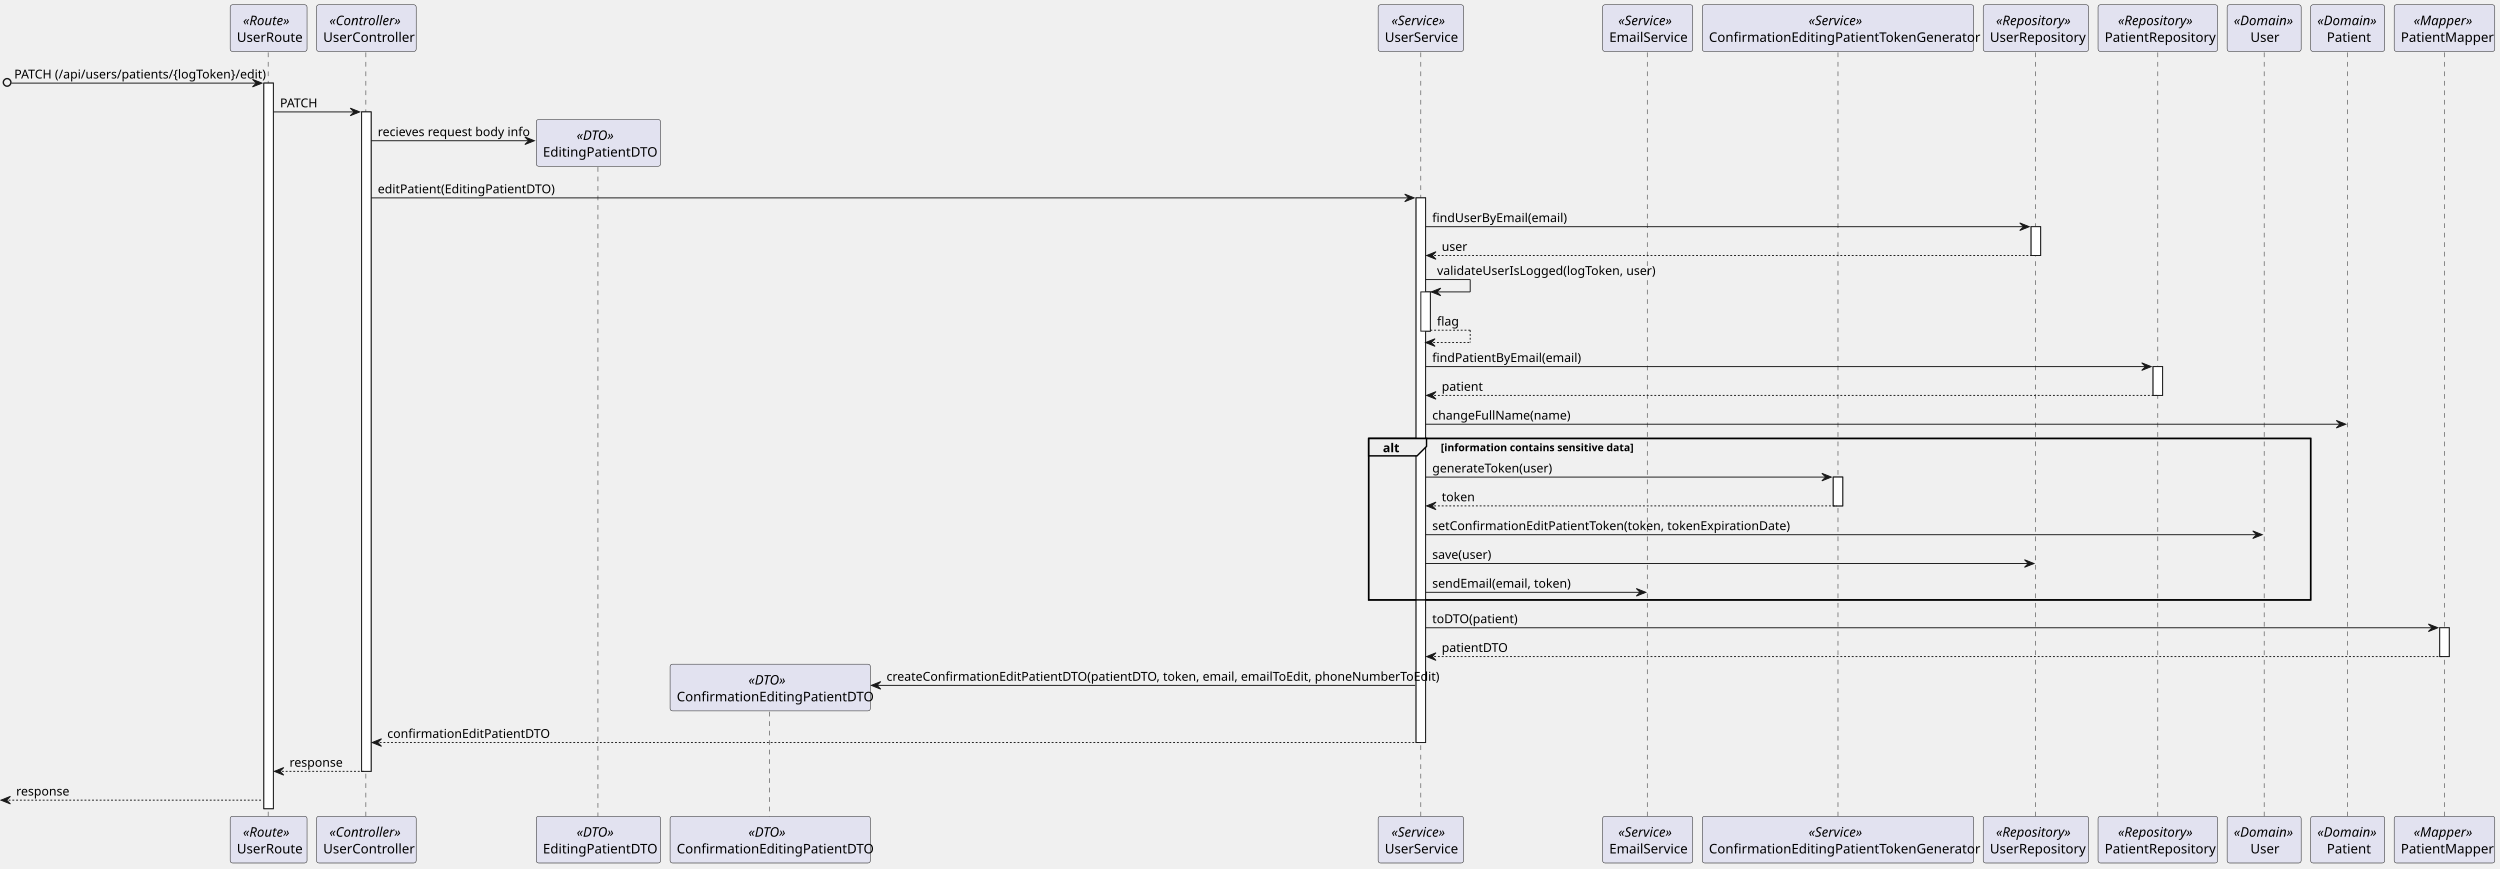
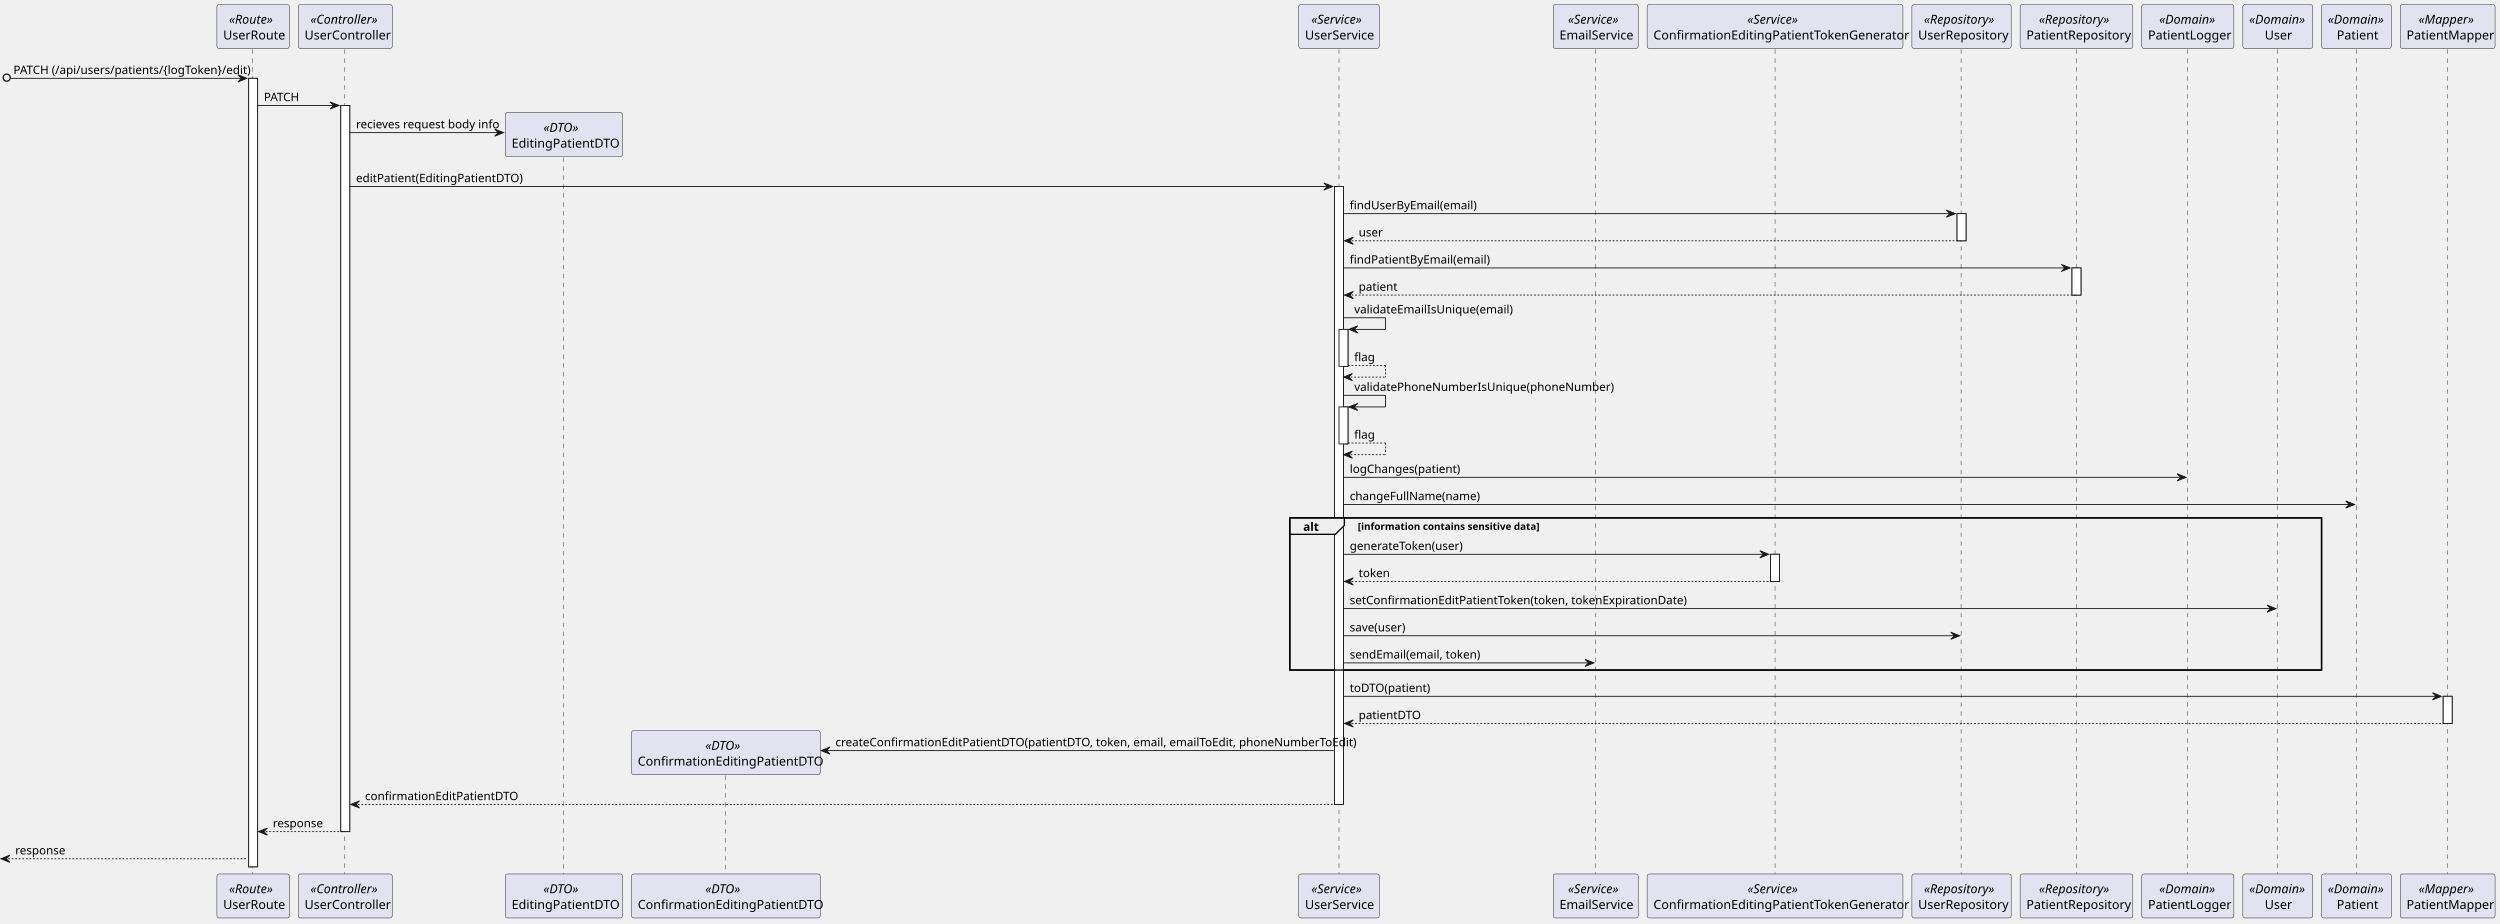
- <svg xmlns="http://www.w3.org/2000/svg" contentStyleType="text/css" height="915px" preserveAspectRatio="none" style="width:2634px;height:915px;background:#FFFFFF;" version="1.1" viewBox="0 0 2634 915" width="2634px" zoomAndPan="magnify">
+ <svg xmlns="http://www.w3.org/2000/svg" contentStyleType="text/css" height="1032px" preserveAspectRatio="none" style="width:2795px;height:1032px;background:#FFFFFF;" version="1.1" viewBox="0 0 2795 1032" width="2795px" zoomAndPan="magnify">
  <defs />
  <g>
-     <rect fill="#FFFFFF" height="764.469" style="stroke:#181818;stroke-width:1.0;" width="10" x="278" y="87.57" />
-     <rect fill="#FFFFFF" height="694.766" style="stroke:#181818;stroke-width:1.0;" width="10" x="381" y="117.922" />
-     <rect fill="#FFFFFF" height="573.844" style="stroke:#181818;stroke-width:1.0;" width="10" x="1492" y="208.492" />
-     <rect fill="#FFFFFF" height="41.352" style="stroke:#181818;stroke-width:1.0;" width="10" x="1497" y="307.547" />
-     <rect fill="#FFFFFF" height="30.352" style="stroke:#181818;stroke-width:1.0;" width="10" x="1931.5" y="502.656" />
-     <rect fill="#FFFFFF" height="30.352" style="stroke:#181818;stroke-width:1.0;" width="10" x="2140" y="238.844" />
-     <rect fill="#FFFFFF" height="30.352" style="stroke:#181818;stroke-width:1.0;" width="10" x="2268.5" y="386.25" />
-     <rect fill="#FFFFFF" height="30.352" style="stroke:#181818;stroke-width:1.0;" width="10" x="2570.5" y="661.414" />
-     <rect fill="none" height="170.109" style="stroke:#000000;stroke-width:1.5;" width="992.5" x="1442" y="461.953" />
-     <line style="stroke:#181818;stroke-width:0.5;stroke-dasharray:5.0,5.0;" x1="282.5" x2="282.5" y1="55.219" y2="861.039" />
-     <line style="stroke:#181818;stroke-width:0.5;stroke-dasharray:5.0,5.0;" x1="385.5" x2="385.5" y1="55.219" y2="861.039" />
-     <line style="stroke:#181818;stroke-width:0.5;stroke-dasharray:5.0,5.0;" x1="630" x2="630" y1="166.031" y2="861.039" />
-     <line style="stroke:#181818;stroke-width:0.5;stroke-dasharray:5.0,5.0;" x1="811" x2="811" y1="739.875" y2="861.039" />
-     <line style="stroke:#181818;stroke-width:0.5;stroke-dasharray:5.0,5.0;" x1="1497" x2="1497" y1="55.219" y2="861.039" />
-     <line style="stroke:#181818;stroke-width:0.5;stroke-dasharray:5.0,5.0;" x1="1735.5" x2="1735.5" y1="55.219" y2="861.039" />
-     <line style="stroke:#181818;stroke-width:0.5;stroke-dasharray:5.0,5.0;" x1="1936.5" x2="1936.5" y1="55.219" y2="861.039" />
-     <line style="stroke:#181818;stroke-width:0.5;stroke-dasharray:5.0,5.0;" x1="2144.5" x2="2144.5" y1="55.219" y2="861.039" />
-     <line style="stroke:#181818;stroke-width:0.5;stroke-dasharray:5.0,5.0;" x1="2273.5" x2="2273.5" y1="55.219" y2="861.039" />
-     <line style="stroke:#181818;stroke-width:0.5;stroke-dasharray:5.0,5.0;" x1="2385.5" x2="2385.5" y1="55.219" y2="861.039" />
-     <line style="stroke:#181818;stroke-width:0.5;stroke-dasharray:5.0,5.0;" x1="2473.5" x2="2473.5" y1="55.219" y2="861.039" />
-     <line style="stroke:#181818;stroke-width:0.5;stroke-dasharray:5.0,5.0;" x1="2575.5" x2="2575.5" y1="55.219" y2="861.039" />
+     <rect fill="#FFFFFF" height="881.523" style="stroke:#181818;stroke-width:1.0;" width="10" x="278" y="87.57" />
+     <rect fill="#FFFFFF" height="811.82" style="stroke:#181818;stroke-width:1.0;" width="10" x="381" y="117.922" />
+     <rect fill="#FFFFFF" height="690.898" style="stroke:#181818;stroke-width:1.0;" width="10" x="1492" y="208.492" />
+     <rect fill="#FFFFFF" height="41.352" style="stroke:#181818;stroke-width:1.0;" width="10" x="1497" y="368.25" />
+     <rect fill="#FFFFFF" height="41.352" style="stroke:#181818;stroke-width:1.0;" width="10" x="1497" y="454.953" />
+     <rect fill="#FFFFFF" height="30.352" style="stroke:#181818;stroke-width:1.0;" width="10" x="1979.5" y="619.711" />
+     <rect fill="#FFFFFF" height="30.352" style="stroke:#181818;stroke-width:1.0;" width="10" x="2188" y="238.844" />
+     <rect fill="#FFFFFF" height="30.352" style="stroke:#181818;stroke-width:1.0;" width="10" x="2316.5" y="299.547" />
+     <rect fill="#FFFFFF" height="30.352" style="stroke:#181818;stroke-width:1.0;" width="10" x="2731.5" y="778.469" />
+     <rect fill="none" height="170.109" style="stroke:#000000;stroke-width:1.5;" width="1153.5" x="1442" y="579.008" />
+     <line style="stroke:#181818;stroke-width:0.5;stroke-dasharray:5.0,5.0;" x1="282.5" x2="282.5" y1="55.219" y2="978.094" />
+     <line style="stroke:#181818;stroke-width:0.5;stroke-dasharray:5.0,5.0;" x1="385.5" x2="385.5" y1="55.219" y2="978.094" />
+     <line style="stroke:#181818;stroke-width:0.5;stroke-dasharray:5.0,5.0;" x1="630" x2="630" y1="166.031" y2="978.094" />
+     <line style="stroke:#181818;stroke-width:0.5;stroke-dasharray:5.0,5.0;" x1="811" x2="811" y1="856.93" y2="978.094" />
+     <line style="stroke:#181818;stroke-width:0.5;stroke-dasharray:5.0,5.0;" x1="1497" x2="1497" y1="55.219" y2="978.094" />
+     <line style="stroke:#181818;stroke-width:0.5;stroke-dasharray:5.0,5.0;" x1="1783.5" x2="1783.5" y1="55.219" y2="978.094" />
+     <line style="stroke:#181818;stroke-width:0.5;stroke-dasharray:5.0,5.0;" x1="1984.5" x2="1984.5" y1="55.219" y2="978.094" />
+     <line style="stroke:#181818;stroke-width:0.5;stroke-dasharray:5.0,5.0;" x1="2192.5" x2="2192.5" y1="55.219" y2="978.094" />
+     <line style="stroke:#181818;stroke-width:0.5;stroke-dasharray:5.0,5.0;" x1="2321.5" x2="2321.5" y1="55.219" y2="978.094" />
+     <line style="stroke:#181818;stroke-width:0.5;stroke-dasharray:5.0,5.0;" x1="2445.5" x2="2445.5" y1="55.219" y2="978.094" />
+     <line style="stroke:#181818;stroke-width:0.5;stroke-dasharray:5.0,5.0;" x1="2546.5" x2="2546.5" y1="55.219" y2="978.094" />
+     <line style="stroke:#181818;stroke-width:0.5;stroke-dasharray:5.0,5.0;" x1="2634.5" x2="2634.5" y1="55.219" y2="978.094" />
+     <line style="stroke:#181818;stroke-width:0.5;stroke-dasharray:5.0,5.0;" x1="2736.5" x2="2736.5" y1="55.219" y2="978.094" />
    <rect fill="#E2E2F0" height="49.219" rx="2.5" ry="2.5" style="stroke:#181818;stroke-width:0.5;" width="81" x="242.5" y="5" />
    <text fill="#000000" font-family="sans-serif" font-size="14" font-style="italic" lengthAdjust="spacing" textLength="54" x="256" y="26.533">«Route»</text>
    <text fill="#000000" font-family="sans-serif" font-size="14" lengthAdjust="spacing" textLength="67" x="249.5" y="44.143">UserRoute</text>
-     <rect fill="#E2E2F0" height="49.219" rx="2.5" ry="2.5" style="stroke:#181818;stroke-width:0.5;" width="81" x="242.5" y="860.039" />
-     <text fill="#000000" font-family="sans-serif" font-size="14" font-style="italic" lengthAdjust="spacing" textLength="54" x="256" y="881.572">«Route»</text>
-     <text fill="#000000" font-family="sans-serif" font-size="14" lengthAdjust="spacing" textLength="67" x="249.5" y="899.182">UserRoute</text>
+     <rect fill="#E2E2F0" height="49.219" rx="2.5" ry="2.5" style="stroke:#181818;stroke-width:0.5;" width="81" x="242.5" y="977.094" />
+     <text fill="#000000" font-family="sans-serif" font-size="14" font-style="italic" lengthAdjust="spacing" textLength="54" x="256" y="998.627">«Route»</text>
+     <text fill="#000000" font-family="sans-serif" font-size="14" lengthAdjust="spacing" textLength="67" x="249.5" y="1016.236">UserRoute</text>
    <rect fill="#E2E2F0" height="49.219" rx="2.5" ry="2.5" style="stroke:#181818;stroke-width:0.5;" width="105" x="333.5" y="5" />
    <text fill="#000000" font-family="sans-serif" font-size="14" font-style="italic" lengthAdjust="spacing" textLength="78" x="347" y="26.533">«Controller»</text>
    <text fill="#000000" font-family="sans-serif" font-size="14" lengthAdjust="spacing" textLength="91" x="340.5" y="44.143">UserController</text>
-     <rect fill="#E2E2F0" height="49.219" rx="2.5" ry="2.5" style="stroke:#181818;stroke-width:0.5;" width="105" x="333.5" y="860.039" />
-     <text fill="#000000" font-family="sans-serif" font-size="14" font-style="italic" lengthAdjust="spacing" textLength="78" x="347" y="881.572">«Controller»</text>
-     <text fill="#000000" font-family="sans-serif" font-size="14" lengthAdjust="spacing" textLength="91" x="340.5" y="899.182">UserController</text>
-     <rect fill="#E2E2F0" height="49.219" rx="2.5" ry="2.5" style="stroke:#181818;stroke-width:0.5;" width="131" x="565" y="860.039" />
-     <text fill="#000000" font-family="sans-serif" font-size="14" font-style="italic" lengthAdjust="spacing" textLength="46" x="607.5" y="881.572">«DTO»</text>
-     <text fill="#000000" font-family="sans-serif" font-size="14" lengthAdjust="spacing" textLength="117" x="572" y="899.182">EditingPatientDTO</text>
-     <rect fill="#E2E2F0" height="49.219" rx="2.5" ry="2.5" style="stroke:#181818;stroke-width:0.5;" width="211" x="706" y="860.039" />
-     <text fill="#000000" font-family="sans-serif" font-size="14" font-style="italic" lengthAdjust="spacing" textLength="46" x="788.5" y="881.572">«DTO»</text>
-     <text fill="#000000" font-family="sans-serif" font-size="14" lengthAdjust="spacing" textLength="197" x="713" y="899.182">ConfirmationEditingPatientDTO</text>
+     <rect fill="#E2E2F0" height="49.219" rx="2.5" ry="2.5" style="stroke:#181818;stroke-width:0.5;" width="105" x="333.5" y="977.094" />
+     <text fill="#000000" font-family="sans-serif" font-size="14" font-style="italic" lengthAdjust="spacing" textLength="78" x="347" y="998.627">«Controller»</text>
+     <text fill="#000000" font-family="sans-serif" font-size="14" lengthAdjust="spacing" textLength="91" x="340.5" y="1016.236">UserController</text>
+     <rect fill="#E2E2F0" height="49.219" rx="2.5" ry="2.5" style="stroke:#181818;stroke-width:0.5;" width="131" x="565" y="977.094" />
+     <text fill="#000000" font-family="sans-serif" font-size="14" font-style="italic" lengthAdjust="spacing" textLength="46" x="607.5" y="998.627">«DTO»</text>
+     <text fill="#000000" font-family="sans-serif" font-size="14" lengthAdjust="spacing" textLength="117" x="572" y="1016.236">EditingPatientDTO</text>
+     <rect fill="#E2E2F0" height="49.219" rx="2.5" ry="2.5" style="stroke:#181818;stroke-width:0.5;" width="211" x="706" y="977.094" />
+     <text fill="#000000" font-family="sans-serif" font-size="14" font-style="italic" lengthAdjust="spacing" textLength="46" x="788.5" y="998.627">«DTO»</text>
+     <text fill="#000000" font-family="sans-serif" font-size="14" lengthAdjust="spacing" textLength="197" x="713" y="1016.236">ConfirmationEditingPatientDTO</text>
    <rect fill="#E2E2F0" height="49.219" rx="2.5" ry="2.5" style="stroke:#181818;stroke-width:0.5;" width="90" x="1452" y="5" />
    <text fill="#000000" font-family="sans-serif" font-size="14" font-style="italic" lengthAdjust="spacing" textLength="62" x="1466" y="26.533">«Service»</text>
    <text fill="#000000" font-family="sans-serif" font-size="14" lengthAdjust="spacing" textLength="76" x="1459" y="44.143">UserService</text>
-     <rect fill="#E2E2F0" height="49.219" rx="2.5" ry="2.5" style="stroke:#181818;stroke-width:0.5;" width="90" x="1452" y="860.039" />
-     <text fill="#000000" font-family="sans-serif" font-size="14" font-style="italic" lengthAdjust="spacing" textLength="62" x="1466" y="881.572">«Service»</text>
-     <text fill="#000000" font-family="sans-serif" font-size="14" lengthAdjust="spacing" textLength="76" x="1459" y="899.182">UserService</text>
-     <rect fill="#E2E2F0" height="49.219" rx="2.5" ry="2.5" style="stroke:#181818;stroke-width:0.5;" width="95" x="1688.5" y="5" />
-     <text fill="#000000" font-family="sans-serif" font-size="14" font-style="italic" lengthAdjust="spacing" textLength="62" x="1705" y="26.533">«Service»</text>
-     <text fill="#000000" font-family="sans-serif" font-size="14" lengthAdjust="spacing" textLength="81" x="1695.5" y="44.143">EmailService</text>
-     <rect fill="#E2E2F0" height="49.219" rx="2.5" ry="2.5" style="stroke:#181818;stroke-width:0.5;" width="95" x="1688.5" y="860.039" />
-     <text fill="#000000" font-family="sans-serif" font-size="14" font-style="italic" lengthAdjust="spacing" textLength="62" x="1705" y="881.572">«Service»</text>
-     <text fill="#000000" font-family="sans-serif" font-size="14" lengthAdjust="spacing" textLength="81" x="1695.5" y="899.182">EmailService</text>
-     <rect fill="#E2E2F0" height="49.219" rx="2.5" ry="2.5" style="stroke:#181818;stroke-width:0.5;" width="286" x="1793.5" y="5" />
-     <text fill="#000000" font-family="sans-serif" font-size="14" font-style="italic" lengthAdjust="spacing" textLength="62" x="1905.5" y="26.533">«Service»</text>
-     <text fill="#000000" font-family="sans-serif" font-size="14" lengthAdjust="spacing" textLength="272" x="1800.5" y="44.143">ConfirmationEditingPatientTokenGenerator</text>
-     <rect fill="#E2E2F0" height="49.219" rx="2.5" ry="2.5" style="stroke:#181818;stroke-width:0.5;" width="286" x="1793.5" y="860.039" />
-     <text fill="#000000" font-family="sans-serif" font-size="14" font-style="italic" lengthAdjust="spacing" textLength="62" x="1905.5" y="881.572">«Service»</text>
-     <text fill="#000000" font-family="sans-serif" font-size="14" lengthAdjust="spacing" textLength="272" x="1800.5" y="899.182">ConfirmationEditingPatientTokenGenerator</text>
-     <rect fill="#E2E2F0" height="49.219" rx="2.5" ry="2.5" style="stroke:#181818;stroke-width:0.5;" width="111" x="2089.5" y="5" />
-     <text fill="#000000" font-family="sans-serif" font-size="14" font-style="italic" lengthAdjust="spacing" textLength="84" x="2103" y="26.533">«Repository»</text>
-     <text fill="#000000" font-family="sans-serif" font-size="14" lengthAdjust="spacing" textLength="97" x="2096.5" y="44.143">UserRepository</text>
-     <rect fill="#E2E2F0" height="49.219" rx="2.5" ry="2.5" style="stroke:#181818;stroke-width:0.5;" width="111" x="2089.5" y="860.039" />
-     <text fill="#000000" font-family="sans-serif" font-size="14" font-style="italic" lengthAdjust="spacing" textLength="84" x="2103" y="881.572">«Repository»</text>
-     <text fill="#000000" font-family="sans-serif" font-size="14" lengthAdjust="spacing" textLength="97" x="2096.5" y="899.182">UserRepository</text>
-     <rect fill="#E2E2F0" height="49.219" rx="2.5" ry="2.5" style="stroke:#181818;stroke-width:0.5;" width="126" x="2210.5" y="5" />
-     <text fill="#000000" font-family="sans-serif" font-size="14" font-style="italic" lengthAdjust="spacing" textLength="84" x="2231.5" y="26.533">«Repository»</text>
-     <text fill="#000000" font-family="sans-serif" font-size="14" lengthAdjust="spacing" textLength="112" x="2217.5" y="44.143">PatientRepository</text>
-     <rect fill="#E2E2F0" height="49.219" rx="2.5" ry="2.5" style="stroke:#181818;stroke-width:0.5;" width="126" x="2210.5" y="860.039" />
-     <text fill="#000000" font-family="sans-serif" font-size="14" font-style="italic" lengthAdjust="spacing" textLength="84" x="2231.5" y="881.572">«Repository»</text>
-     <text fill="#000000" font-family="sans-serif" font-size="14" lengthAdjust="spacing" textLength="112" x="2217.5" y="899.182">PatientRepository</text>
-     <rect fill="#E2E2F0" height="49.219" rx="2.5" ry="2.5" style="stroke:#181818;stroke-width:0.5;" width="78" x="2346.5" y="5" />
-     <text fill="#000000" font-family="sans-serif" font-size="14" font-style="italic" lengthAdjust="spacing" textLength="64" x="2353.5" y="26.533">«Domain»</text>
-     <text fill="#000000" font-family="sans-serif" font-size="14" lengthAdjust="spacing" textLength="29" x="2371" y="44.143">User</text>
-     <rect fill="#E2E2F0" height="49.219" rx="2.5" ry="2.5" style="stroke:#181818;stroke-width:0.5;" width="78" x="2346.5" y="860.039" />
-     <text fill="#000000" font-family="sans-serif" font-size="14" font-style="italic" lengthAdjust="spacing" textLength="64" x="2353.5" y="881.572">«Domain»</text>
-     <text fill="#000000" font-family="sans-serif" font-size="14" lengthAdjust="spacing" textLength="29" x="2371" y="899.182">User</text>
-     <rect fill="#E2E2F0" height="49.219" rx="2.5" ry="2.5" style="stroke:#181818;stroke-width:0.5;" width="78" x="2434.5" y="5" />
-     <text fill="#000000" font-family="sans-serif" font-size="14" font-style="italic" lengthAdjust="spacing" textLength="64" x="2441.5" y="26.533">«Domain»</text>
-     <text fill="#000000" font-family="sans-serif" font-size="14" lengthAdjust="spacing" textLength="44" x="2451.5" y="44.143">Patient</text>
-     <rect fill="#E2E2F0" height="49.219" rx="2.5" ry="2.5" style="stroke:#181818;stroke-width:0.5;" width="78" x="2434.5" y="860.039" />
-     <text fill="#000000" font-family="sans-serif" font-size="14" font-style="italic" lengthAdjust="spacing" textLength="64" x="2441.5" y="881.572">«Domain»</text>
-     <text fill="#000000" font-family="sans-serif" font-size="14" lengthAdjust="spacing" textLength="44" x="2451.5" y="899.182">Patient</text>
-     <rect fill="#E2E2F0" height="49.219" rx="2.5" ry="2.5" style="stroke:#181818;stroke-width:0.5;" width="106" x="2522.5" y="5" />
-     <text fill="#000000" font-family="sans-serif" font-size="14" font-style="italic" lengthAdjust="spacing" textLength="65" x="2543" y="26.533">«Mapper»</text>
-     <text fill="#000000" font-family="sans-serif" font-size="14" lengthAdjust="spacing" textLength="92" x="2529.5" y="44.143">PatientMapper</text>
-     <rect fill="#E2E2F0" height="49.219" rx="2.5" ry="2.5" style="stroke:#181818;stroke-width:0.5;" width="106" x="2522.5" y="860.039" />
-     <text fill="#000000" font-family="sans-serif" font-size="14" font-style="italic" lengthAdjust="spacing" textLength="65" x="2543" y="881.572">«Mapper»</text>
-     <text fill="#000000" font-family="sans-serif" font-size="14" lengthAdjust="spacing" textLength="92" x="2529.5" y="899.182">PatientMapper</text>
-     <rect fill="#FFFFFF" height="764.469" style="stroke:#181818;stroke-width:1.0;" width="10" x="278" y="87.57" />
-     <rect fill="#FFFFFF" height="694.766" style="stroke:#181818;stroke-width:1.0;" width="10" x="381" y="117.922" />
-     <rect fill="#FFFFFF" height="573.844" style="stroke:#181818;stroke-width:1.0;" width="10" x="1492" y="208.492" />
-     <rect fill="#FFFFFF" height="41.352" style="stroke:#181818;stroke-width:1.0;" width="10" x="1497" y="307.547" />
-     <rect fill="#FFFFFF" height="30.352" style="stroke:#181818;stroke-width:1.0;" width="10" x="1931.5" y="502.656" />
-     <rect fill="#FFFFFF" height="30.352" style="stroke:#181818;stroke-width:1.0;" width="10" x="2140" y="238.844" />
-     <rect fill="#FFFFFF" height="30.352" style="stroke:#181818;stroke-width:1.0;" width="10" x="2268.5" y="386.25" />
-     <rect fill="#FFFFFF" height="30.352" style="stroke:#181818;stroke-width:1.0;" width="10" x="2570.5" y="661.414" />
+     <rect fill="#E2E2F0" height="49.219" rx="2.5" ry="2.5" style="stroke:#181818;stroke-width:0.5;" width="90" x="1452" y="977.094" />
+     <text fill="#000000" font-family="sans-serif" font-size="14" font-style="italic" lengthAdjust="spacing" textLength="62" x="1466" y="998.627">«Service»</text>
+     <text fill="#000000" font-family="sans-serif" font-size="14" lengthAdjust="spacing" textLength="76" x="1459" y="1016.236">UserService</text>
+     <rect fill="#E2E2F0" height="49.219" rx="2.5" ry="2.5" style="stroke:#181818;stroke-width:0.5;" width="95" x="1736.5" y="5" />
+     <text fill="#000000" font-family="sans-serif" font-size="14" font-style="italic" lengthAdjust="spacing" textLength="62" x="1753" y="26.533">«Service»</text>
+     <text fill="#000000" font-family="sans-serif" font-size="14" lengthAdjust="spacing" textLength="81" x="1743.5" y="44.143">EmailService</text>
+     <rect fill="#E2E2F0" height="49.219" rx="2.5" ry="2.5" style="stroke:#181818;stroke-width:0.5;" width="95" x="1736.5" y="977.094" />
+     <text fill="#000000" font-family="sans-serif" font-size="14" font-style="italic" lengthAdjust="spacing" textLength="62" x="1753" y="998.627">«Service»</text>
+     <text fill="#000000" font-family="sans-serif" font-size="14" lengthAdjust="spacing" textLength="81" x="1743.5" y="1016.236">EmailService</text>
+     <rect fill="#E2E2F0" height="49.219" rx="2.5" ry="2.5" style="stroke:#181818;stroke-width:0.5;" width="286" x="1841.5" y="5" />
+     <text fill="#000000" font-family="sans-serif" font-size="14" font-style="italic" lengthAdjust="spacing" textLength="62" x="1953.5" y="26.533">«Service»</text>
+     <text fill="#000000" font-family="sans-serif" font-size="14" lengthAdjust="spacing" textLength="272" x="1848.5" y="44.143">ConfirmationEditingPatientTokenGenerator</text>
+     <rect fill="#E2E2F0" height="49.219" rx="2.5" ry="2.5" style="stroke:#181818;stroke-width:0.5;" width="286" x="1841.5" y="977.094" />
+     <text fill="#000000" font-family="sans-serif" font-size="14" font-style="italic" lengthAdjust="spacing" textLength="62" x="1953.5" y="998.627">«Service»</text>
+     <text fill="#000000" font-family="sans-serif" font-size="14" lengthAdjust="spacing" textLength="272" x="1848.5" y="1016.236">ConfirmationEditingPatientTokenGenerator</text>
+     <rect fill="#E2E2F0" height="49.219" rx="2.5" ry="2.5" style="stroke:#181818;stroke-width:0.5;" width="111" x="2137.5" y="5" />
+     <text fill="#000000" font-family="sans-serif" font-size="14" font-style="italic" lengthAdjust="spacing" textLength="84" x="2151" y="26.533">«Repository»</text>
+     <text fill="#000000" font-family="sans-serif" font-size="14" lengthAdjust="spacing" textLength="97" x="2144.5" y="44.143">UserRepository</text>
+     <rect fill="#E2E2F0" height="49.219" rx="2.5" ry="2.5" style="stroke:#181818;stroke-width:0.5;" width="111" x="2137.5" y="977.094" />
+     <text fill="#000000" font-family="sans-serif" font-size="14" font-style="italic" lengthAdjust="spacing" textLength="84" x="2151" y="998.627">«Repository»</text>
+     <text fill="#000000" font-family="sans-serif" font-size="14" lengthAdjust="spacing" textLength="97" x="2144.5" y="1016.236">UserRepository</text>
+     <rect fill="#E2E2F0" height="49.219" rx="2.5" ry="2.5" style="stroke:#181818;stroke-width:0.5;" width="126" x="2258.5" y="5" />
+     <text fill="#000000" font-family="sans-serif" font-size="14" font-style="italic" lengthAdjust="spacing" textLength="84" x="2279.5" y="26.533">«Repository»</text>
+     <text fill="#000000" font-family="sans-serif" font-size="14" lengthAdjust="spacing" textLength="112" x="2265.5" y="44.143">PatientRepository</text>
+     <rect fill="#E2E2F0" height="49.219" rx="2.5" ry="2.5" style="stroke:#181818;stroke-width:0.5;" width="126" x="2258.5" y="977.094" />
+     <text fill="#000000" font-family="sans-serif" font-size="14" font-style="italic" lengthAdjust="spacing" textLength="84" x="2279.5" y="998.627">«Repository»</text>
+     <text fill="#000000" font-family="sans-serif" font-size="14" lengthAdjust="spacing" textLength="112" x="2265.5" y="1016.236">PatientRepository</text>
+     <rect fill="#E2E2F0" height="49.219" rx="2.5" ry="2.5" style="stroke:#181818;stroke-width:0.5;" width="103" x="2394.5" y="5" />
+     <text fill="#000000" font-family="sans-serif" font-size="14" font-style="italic" lengthAdjust="spacing" textLength="64" x="2414" y="26.533">«Domain»</text>
+     <text fill="#000000" font-family="sans-serif" font-size="14" lengthAdjust="spacing" textLength="89" x="2401.5" y="44.143">PatientLogger</text>
+     <rect fill="#E2E2F0" height="49.219" rx="2.5" ry="2.5" style="stroke:#181818;stroke-width:0.5;" width="103" x="2394.5" y="977.094" />
+     <text fill="#000000" font-family="sans-serif" font-size="14" font-style="italic" lengthAdjust="spacing" textLength="64" x="2414" y="998.627">«Domain»</text>
+     <text fill="#000000" font-family="sans-serif" font-size="14" lengthAdjust="spacing" textLength="89" x="2401.5" y="1016.236">PatientLogger</text>
+     <rect fill="#E2E2F0" height="49.219" rx="2.5" ry="2.5" style="stroke:#181818;stroke-width:0.5;" width="78" x="2507.5" y="5" />
+     <text fill="#000000" font-family="sans-serif" font-size="14" font-style="italic" lengthAdjust="spacing" textLength="64" x="2514.5" y="26.533">«Domain»</text>
+     <text fill="#000000" font-family="sans-serif" font-size="14" lengthAdjust="spacing" textLength="29" x="2532" y="44.143">User</text>
+     <rect fill="#E2E2F0" height="49.219" rx="2.5" ry="2.5" style="stroke:#181818;stroke-width:0.5;" width="78" x="2507.5" y="977.094" />
+     <text fill="#000000" font-family="sans-serif" font-size="14" font-style="italic" lengthAdjust="spacing" textLength="64" x="2514.5" y="998.627">«Domain»</text>
+     <text fill="#000000" font-family="sans-serif" font-size="14" lengthAdjust="spacing" textLength="29" x="2532" y="1016.236">User</text>
+     <rect fill="#E2E2F0" height="49.219" rx="2.5" ry="2.5" style="stroke:#181818;stroke-width:0.5;" width="78" x="2595.5" y="5" />
+     <text fill="#000000" font-family="sans-serif" font-size="14" font-style="italic" lengthAdjust="spacing" textLength="64" x="2602.5" y="26.533">«Domain»</text>
+     <text fill="#000000" font-family="sans-serif" font-size="14" lengthAdjust="spacing" textLength="44" x="2612.5" y="44.143">Patient</text>
+     <rect fill="#E2E2F0" height="49.219" rx="2.5" ry="2.5" style="stroke:#181818;stroke-width:0.5;" width="78" x="2595.5" y="977.094" />
+     <text fill="#000000" font-family="sans-serif" font-size="14" font-style="italic" lengthAdjust="spacing" textLength="64" x="2602.5" y="998.627">«Domain»</text>
+     <text fill="#000000" font-family="sans-serif" font-size="14" lengthAdjust="spacing" textLength="44" x="2612.5" y="1016.236">Patient</text>
+     <rect fill="#E2E2F0" height="49.219" rx="2.5" ry="2.5" style="stroke:#181818;stroke-width:0.5;" width="106" x="2683.5" y="5" />
+     <text fill="#000000" font-family="sans-serif" font-size="14" font-style="italic" lengthAdjust="spacing" textLength="65" x="2704" y="26.533">«Mapper»</text>
+     <text fill="#000000" font-family="sans-serif" font-size="14" lengthAdjust="spacing" textLength="92" x="2690.5" y="44.143">PatientMapper</text>
+     <rect fill="#E2E2F0" height="49.219" rx="2.5" ry="2.5" style="stroke:#181818;stroke-width:0.5;" width="106" x="2683.5" y="977.094" />
+     <text fill="#000000" font-family="sans-serif" font-size="14" font-style="italic" lengthAdjust="spacing" textLength="65" x="2704" y="998.627">«Mapper»</text>
+     <text fill="#000000" font-family="sans-serif" font-size="14" lengthAdjust="spacing" textLength="92" x="2690.5" y="1016.236">PatientMapper</text>
+     <rect fill="#FFFFFF" height="881.523" style="stroke:#181818;stroke-width:1.0;" width="10" x="278" y="87.57" />
+     <rect fill="#FFFFFF" height="811.82" style="stroke:#181818;stroke-width:1.0;" width="10" x="381" y="117.922" />
+     <rect fill="#FFFFFF" height="690.898" style="stroke:#181818;stroke-width:1.0;" width="10" x="1492" y="208.492" />
+     <rect fill="#FFFFFF" height="41.352" style="stroke:#181818;stroke-width:1.0;" width="10" x="1497" y="368.25" />
+     <rect fill="#FFFFFF" height="41.352" style="stroke:#181818;stroke-width:1.0;" width="10" x="1497" y="454.953" />
+     <rect fill="#FFFFFF" height="30.352" style="stroke:#181818;stroke-width:1.0;" width="10" x="1979.5" y="619.711" />
+     <rect fill="#FFFFFF" height="30.352" style="stroke:#181818;stroke-width:1.0;" width="10" x="2188" y="238.844" />
+     <rect fill="#FFFFFF" height="30.352" style="stroke:#181818;stroke-width:1.0;" width="10" x="2316.5" y="299.547" />
+     <rect fill="#FFFFFF" height="30.352" style="stroke:#181818;stroke-width:1.0;" width="10" x="2731.5" y="778.469" />
    <ellipse cx="7.5" cy="86.82" fill="none" rx="4" ry="4" style="stroke:#181818;stroke-width:1.5;" />
    <polygon fill="#181818" points="266,83.57,276,87.57,266,91.57,270,87.57" style="stroke:#181818;stroke-width:1.0;" />
    <line style="stroke:#181818;stroke-width:1.0;" x1="12" x2="272" y1="87.57" y2="87.57" />
    <text fill="#000000" font-family="sans-serif" font-size="13" lengthAdjust="spacing" textLength="251" x="15" y="82.714">PATCH (/api/users/patients/{logToken}/edit)</text>
    <polygon fill="#181818" points="369,113.922,379,117.922,369,121.922,373,117.922" style="stroke:#181818;stroke-width:1.0;" />
    <line style="stroke:#181818;stroke-width:1.0;" x1="288" x2="375" y1="117.922" y2="117.922" />
    <text fill="#000000" font-family="sans-serif" font-size="13" lengthAdjust="spacing" textLength="43" x="295" y="113.065">PATCH</text>
    <polygon fill="#181818" points="553,144.273,563,148.273,553,152.273,557,148.273" style="stroke:#181818;stroke-width:1.0;" />
    <line style="stroke:#181818;stroke-width:1.0;" x1="391" x2="559" y1="148.273" y2="148.273" />
    <text fill="#000000" font-family="sans-serif" font-size="13" lengthAdjust="spacing" textLength="150" x="398" y="143.417">recieves request body info</text>
    <rect fill="#E2E2F0" height="49.219" rx="2.5" ry="2.5" style="stroke:#181818;stroke-width:0.5;" width="131" x="565" y="125.922" />
    <text fill="#000000" font-family="sans-serif" font-size="14" font-style="italic" lengthAdjust="spacing" textLength="46" x="607.5" y="147.455">«DTO»</text>
    <text fill="#000000" font-family="sans-serif" font-size="14" lengthAdjust="spacing" textLength="117" x="572" y="165.065">EditingPatientDTO</text>
    <polygon fill="#181818" points="1480,204.492,1490,208.492,1480,212.492,1484,208.492" style="stroke:#181818;stroke-width:1.0;" />
    <line style="stroke:#181818;stroke-width:1.0;" x1="391" x2="1486" y1="208.492" y2="208.492" />
    <text fill="#000000" font-family="sans-serif" font-size="13" lengthAdjust="spacing" textLength="177" x="398" y="203.636">editPatient(EditingPatientDTO)</text>
-     <polygon fill="#181818" points="2128,234.844,2138,238.844,2128,242.844,2132,238.844" style="stroke:#181818;stroke-width:1.0;" />
-     <line style="stroke:#181818;stroke-width:1.0;" x1="1502" x2="2134" y1="238.844" y2="238.844" />
+     <polygon fill="#181818" points="2176,234.844,2186,238.844,2176,242.844,2180,238.844" style="stroke:#181818;stroke-width:1.0;" />
+     <line style="stroke:#181818;stroke-width:1.0;" x1="1502" x2="2182" y1="238.844" y2="238.844" />
    <text fill="#000000" font-family="sans-serif" font-size="13" lengthAdjust="spacing" textLength="135" x="1509" y="233.987">findUserByEmail(email)</text>
    <polygon fill="#181818" points="1513,265.195,1503,269.195,1513,273.195,1509,269.195" style="stroke:#181818;stroke-width:1.0;" />
-     <line style="stroke:#181818;stroke-width:1.0;stroke-dasharray:2.0,2.0;" x1="1507" x2="2144" y1="269.195" y2="269.195" />
+     <line style="stroke:#181818;stroke-width:1.0;stroke-dasharray:2.0,2.0;" x1="1507" x2="2192" y1="269.195" y2="269.195" />
    <text fill="#000000" font-family="sans-serif" font-size="13" lengthAdjust="spacing" textLength="25" x="1519" y="264.339">user</text>
-     <line style="stroke:#181818;stroke-width:1.0;" x1="1502" x2="1549" y1="294.547" y2="294.547" />
-     <line style="stroke:#181818;stroke-width:1.0;" x1="1549" x2="1549" y1="294.547" y2="307.547" />
-     <line style="stroke:#181818;stroke-width:1.0;" x1="1508" x2="1549" y1="307.547" y2="307.547" />
-     <polygon fill="#181818" points="1518,303.547,1508,307.547,1518,311.547,1514,307.547" style="stroke:#181818;stroke-width:1.0;" />
-     <text fill="#000000" font-family="sans-serif" font-size="13" lengthAdjust="spacing" textLength="215" x="1514" y="289.69">validateUserIsLogged(logToken, user)</text>
-     <line style="stroke:#181818;stroke-width:1.0;stroke-dasharray:2.0,2.0;" x1="1507" x2="1549" y1="347.898" y2="347.898" />
-     <line style="stroke:#181818;stroke-width:1.0;stroke-dasharray:2.0,2.0;" x1="1549" x2="1549" y1="347.898" y2="360.898" />
-     <line style="stroke:#181818;stroke-width:1.0;stroke-dasharray:2.0,2.0;" x1="1502" x2="1549" y1="360.898" y2="360.898" />
-     <polygon fill="#181818" points="1512,356.898,1502,360.898,1512,364.898,1508,360.898" style="stroke:#181818;stroke-width:1.0;" />
-     <text fill="#000000" font-family="sans-serif" font-size="13" lengthAdjust="spacing" textLength="20" x="1514" y="343.042">flag</text>
-     <polygon fill="#181818" points="2256.5,382.25,2266.5,386.25,2256.5,390.25,2260.5,386.25" style="stroke:#181818;stroke-width:1.0;" />
-     <line style="stroke:#181818;stroke-width:1.0;" x1="1502" x2="2262.5" y1="386.25" y2="386.25" />
-     <text fill="#000000" font-family="sans-serif" font-size="13" lengthAdjust="spacing" textLength="149" x="1509" y="381.394">findPatientByEmail(email)</text>
-     <polygon fill="#181818" points="1513,412.602,1503,416.602,1513,420.602,1509,416.602" style="stroke:#181818;stroke-width:1.0;" />
-     <line style="stroke:#181818;stroke-width:1.0;stroke-dasharray:2.0,2.0;" x1="1507" x2="2272.5" y1="416.602" y2="416.602" />
-     <text fill="#000000" font-family="sans-serif" font-size="13" lengthAdjust="spacing" textLength="39" x="1519" y="411.745">patient</text>
-     <polygon fill="#181818" points="2461.5,442.953,2471.5,446.953,2461.5,450.953,2465.5,446.953" style="stroke:#181818;stroke-width:1.0;" />
-     <line style="stroke:#181818;stroke-width:1.0;" x1="1502" x2="2467.5" y1="446.953" y2="446.953" />
-     <text fill="#000000" font-family="sans-serif" font-size="13" lengthAdjust="spacing" textLength="137" x="1509" y="442.097">changeFullName(name)</text>
-     <path d="M1442,461.953 L1503,461.953 L1503,470.305 L1493,480.305 L1442,480.305 L1442,461.953 " fill="#EEEEEE" style="stroke:#000000;stroke-width:1.5;" />
-     <rect fill="none" height="170.109" style="stroke:#000000;stroke-width:1.5;" width="992.5" x="1442" y="461.953" />
-     <text fill="#000000" font-family="sans-serif" font-size="13" font-weight="bold" lengthAdjust="spacing" textLength="16" x="1457" y="476.448">alt</text>
-     <text fill="#000000" font-family="sans-serif" font-size="11" font-weight="bold" lengthAdjust="spacing" textLength="202" x="1518" y="475.372">[information contains sensitive data]</text>
-     <polygon fill="#181818" points="1919.5,498.656,1929.5,502.656,1919.5,506.656,1923.5,502.656" style="stroke:#181818;stroke-width:1.0;" />
-     <line style="stroke:#181818;stroke-width:1.0;" x1="1502" x2="1925.5" y1="502.656" y2="502.656" />
-     <text fill="#000000" font-family="sans-serif" font-size="13" lengthAdjust="spacing" textLength="118" x="1509" y="497.8">generateToken(user)</text>
-     <polygon fill="#181818" points="1513,529.008,1503,533.008,1513,537.008,1509,533.008" style="stroke:#181818;stroke-width:1.0;" />
-     <line style="stroke:#181818;stroke-width:1.0;stroke-dasharray:2.0,2.0;" x1="1507" x2="1935.5" y1="533.008" y2="533.008" />
-     <text fill="#000000" font-family="sans-serif" font-size="13" lengthAdjust="spacing" textLength="32" x="1519" y="528.151">token</text>
-     <polygon fill="#181818" points="2373.5,559.359,2383.5,563.359,2373.5,567.359,2377.5,563.359" style="stroke:#181818;stroke-width:1.0;" />
-     <line style="stroke:#181818;stroke-width:1.0;" x1="1502" x2="2379.5" y1="563.359" y2="563.359" />
-     <text fill="#000000" font-family="sans-serif" font-size="13" lengthAdjust="spacing" textLength="354" x="1509" y="558.503">setConfirmationEditPatientToken(token, tokenExpirationDate)</text>
-     <polygon fill="#181818" points="2133,589.711,2143,593.711,2133,597.711,2137,593.711" style="stroke:#181818;stroke-width:1.0;" />
-     <line style="stroke:#181818;stroke-width:1.0;" x1="1502" x2="2139" y1="593.711" y2="593.711" />
-     <text fill="#000000" font-family="sans-serif" font-size="13" lengthAdjust="spacing" textLength="59" x="1509" y="588.855">save(user)</text>
-     <polygon fill="#181818" points="1724,620.062,1734,624.062,1724,628.062,1728,624.062" style="stroke:#181818;stroke-width:1.0;" />
-     <line style="stroke:#181818;stroke-width:1.0;" x1="1502" x2="1730" y1="624.062" y2="624.062" />
-     <text fill="#000000" font-family="sans-serif" font-size="13" lengthAdjust="spacing" textLength="140" x="1509" y="619.206">sendEmail(email, token)</text>
-     <polygon fill="#181818" points="2558.5,657.414,2568.5,661.414,2558.5,665.414,2562.5,661.414" style="stroke:#181818;stroke-width:1.0;" />
-     <line style="stroke:#181818;stroke-width:1.0;" x1="1502" x2="2564.5" y1="661.414" y2="661.414" />
-     <text fill="#000000" font-family="sans-serif" font-size="13" lengthAdjust="spacing" textLength="84" x="1509" y="656.558">toDTO(patient)</text>
-     <polygon fill="#181818" points="1513,687.766,1503,691.766,1513,695.766,1509,691.766" style="stroke:#181818;stroke-width:1.0;" />
-     <line style="stroke:#181818;stroke-width:1.0;stroke-dasharray:2.0,2.0;" x1="1507" x2="2574.5" y1="691.766" y2="691.766" />
-     <text fill="#000000" font-family="sans-serif" font-size="13" lengthAdjust="spacing" textLength="65" x="1519" y="686.909">patientDTO</text>
-     <polygon fill="#181818" points="928,718.117,918,722.117,928,726.117,924,722.117" style="stroke:#181818;stroke-width:1.0;" />
-     <line style="stroke:#181818;stroke-width:1.0;" x1="922" x2="1491" y1="722.117" y2="722.117" />
-     <text fill="#000000" font-family="sans-serif" font-size="13" lengthAdjust="spacing" textLength="551" x="934" y="717.261">createConfirmationEditPatientDTO(patientDTO, token, email, emailToEdit, phoneNumberToEdit)</text>
-     <rect fill="#E2E2F0" height="49.219" rx="2.5" ry="2.5" style="stroke:#181818;stroke-width:0.5;" width="211" x="706" y="699.766" />
-     <text fill="#000000" font-family="sans-serif" font-size="14" font-style="italic" lengthAdjust="spacing" textLength="46" x="788.5" y="721.299">«DTO»</text>
-     <text fill="#000000" font-family="sans-serif" font-size="14" lengthAdjust="spacing" textLength="197" x="713" y="738.908">ConfirmationEditingPatientDTO</text>
-     <polygon fill="#181818" points="402,778.336,392,782.336,402,786.336,398,782.336" style="stroke:#181818;stroke-width:1.0;" />
-     <line style="stroke:#181818;stroke-width:1.0;stroke-dasharray:2.0,2.0;" x1="396" x2="1496" y1="782.336" y2="782.336" />
-     <text fill="#000000" font-family="sans-serif" font-size="13" lengthAdjust="spacing" textLength="160" x="408" y="777.48">confirmationEditPatientDTO</text>
-     <polygon fill="#181818" points="299,808.688,289,812.688,299,816.688,295,812.688" style="stroke:#181818;stroke-width:1.0;" />
-     <line style="stroke:#181818;stroke-width:1.0;stroke-dasharray:2.0,2.0;" x1="293" x2="385" y1="812.688" y2="812.688" />
-     <text fill="#000000" font-family="sans-serif" font-size="13" lengthAdjust="spacing" textLength="53" x="305" y="807.831">response</text>
-     <polygon fill="#181818" points="11,839.039,1,843.039,11,847.039,7,843.039" style="stroke:#181818;stroke-width:1.0;" />
-     <line style="stroke:#181818;stroke-width:1.0;stroke-dasharray:2.0,2.0;" x1="5" x2="277" y1="843.039" y2="843.039" />
-     <text fill="#000000" font-family="sans-serif" font-size="13" lengthAdjust="spacing" textLength="53" x="17" y="838.183">response</text>
+     <polygon fill="#181818" points="2304.5,295.547,2314.5,299.547,2304.5,303.547,2308.5,299.547" style="stroke:#181818;stroke-width:1.0;" />
+     <line style="stroke:#181818;stroke-width:1.0;" x1="1502" x2="2310.5" y1="299.547" y2="299.547" />
+     <text fill="#000000" font-family="sans-serif" font-size="13" lengthAdjust="spacing" textLength="149" x="1509" y="294.69">findPatientByEmail(email)</text>
+     <polygon fill="#181818" points="1513,325.898,1503,329.898,1513,333.898,1509,329.898" style="stroke:#181818;stroke-width:1.0;" />
+     <line style="stroke:#181818;stroke-width:1.0;stroke-dasharray:2.0,2.0;" x1="1507" x2="2320.5" y1="329.898" y2="329.898" />
+     <text fill="#000000" font-family="sans-serif" font-size="13" lengthAdjust="spacing" textLength="39" x="1519" y="325.042">patient</text>
+     <line style="stroke:#181818;stroke-width:1.0;" x1="1502" x2="1549" y1="355.25" y2="355.25" />
+     <line style="stroke:#181818;stroke-width:1.0;" x1="1549" x2="1549" y1="355.25" y2="368.25" />
+     <line style="stroke:#181818;stroke-width:1.0;" x1="1508" x2="1549" y1="368.25" y2="368.25" />
+     <polygon fill="#181818" points="1518,364.25,1508,368.25,1518,372.25,1514,368.25" style="stroke:#181818;stroke-width:1.0;" />
+     <text fill="#000000" font-family="sans-serif" font-size="13" lengthAdjust="spacing" textLength="165" x="1514" y="350.394">validateEmailIsUnique(email)</text>
+     <line style="stroke:#181818;stroke-width:1.0;stroke-dasharray:2.0,2.0;" x1="1507" x2="1549" y1="408.602" y2="408.602" />
+     <line style="stroke:#181818;stroke-width:1.0;stroke-dasharray:2.0,2.0;" x1="1549" x2="1549" y1="408.602" y2="421.602" />
+     <line style="stroke:#181818;stroke-width:1.0;stroke-dasharray:2.0,2.0;" x1="1502" x2="1549" y1="421.602" y2="421.602" />
+     <polygon fill="#181818" points="1512,417.602,1502,421.602,1512,425.602,1508,421.602" style="stroke:#181818;stroke-width:1.0;" />
+     <text fill="#000000" font-family="sans-serif" font-size="13" lengthAdjust="spacing" textLength="20" x="1514" y="403.745">flag</text>
+     <line style="stroke:#181818;stroke-width:1.0;" x1="1502" x2="1549" y1="441.953" y2="441.953" />
+     <line style="stroke:#181818;stroke-width:1.0;" x1="1549" x2="1549" y1="441.953" y2="454.953" />
+     <line style="stroke:#181818;stroke-width:1.0;" x1="1508" x2="1549" y1="454.953" y2="454.953" />
+     <polygon fill="#181818" points="1518,450.953,1508,454.953,1518,458.953,1514,454.953" style="stroke:#181818;stroke-width:1.0;" />
+     <text fill="#000000" font-family="sans-serif" font-size="13" lengthAdjust="spacing" textLength="263" x="1514" y="437.097">validatePhoneNumberIsUnique(phoneNumber)</text>
+     <line style="stroke:#181818;stroke-width:1.0;stroke-dasharray:2.0,2.0;" x1="1507" x2="1549" y1="495.305" y2="495.305" />
+     <line style="stroke:#181818;stroke-width:1.0;stroke-dasharray:2.0,2.0;" x1="1549" x2="1549" y1="495.305" y2="508.305" />
+     <line style="stroke:#181818;stroke-width:1.0;stroke-dasharray:2.0,2.0;" x1="1502" x2="1549" y1="508.305" y2="508.305" />
+     <polygon fill="#181818" points="1512,504.305,1502,508.305,1512,512.305,1508,508.305" style="stroke:#181818;stroke-width:1.0;" />
+     <text fill="#000000" font-family="sans-serif" font-size="13" lengthAdjust="spacing" textLength="20" x="1514" y="490.448">flag</text>
+     <polygon fill="#181818" points="2434,529.656,2444,533.656,2434,537.656,2438,533.656" style="stroke:#181818;stroke-width:1.0;" />
+     <line style="stroke:#181818;stroke-width:1.0;" x1="1502" x2="2440" y1="533.656" y2="533.656" />
+     <text fill="#000000" font-family="sans-serif" font-size="13" lengthAdjust="spacing" textLength="115" x="1509" y="528.8">logChanges(patient)</text>
+     <polygon fill="#181818" points="2622.5,560.008,2632.5,564.008,2622.5,568.008,2626.5,564.008" style="stroke:#181818;stroke-width:1.0;" />
+     <line style="stroke:#181818;stroke-width:1.0;" x1="1502" x2="2628.5" y1="564.008" y2="564.008" />
+     <text fill="#000000" font-family="sans-serif" font-size="13" lengthAdjust="spacing" textLength="137" x="1509" y="559.151">changeFullName(name)</text>
+     <path d="M1442,579.008 L1503,579.008 L1503,587.359 L1493,597.359 L1442,597.359 L1442,579.008 " fill="#EEEEEE" style="stroke:#000000;stroke-width:1.5;" />
+     <rect fill="none" height="170.109" style="stroke:#000000;stroke-width:1.5;" width="1153.5" x="1442" y="579.008" />
+     <text fill="#000000" font-family="sans-serif" font-size="13" font-weight="bold" lengthAdjust="spacing" textLength="16" x="1457" y="593.503">alt</text>
+     <text fill="#000000" font-family="sans-serif" font-size="11" font-weight="bold" lengthAdjust="spacing" textLength="202" x="1518" y="592.427">[information contains sensitive data]</text>
+     <polygon fill="#181818" points="1967.5,615.711,1977.5,619.711,1967.5,623.711,1971.5,619.711" style="stroke:#181818;stroke-width:1.0;" />
+     <line style="stroke:#181818;stroke-width:1.0;" x1="1502" x2="1973.5" y1="619.711" y2="619.711" />
+     <text fill="#000000" font-family="sans-serif" font-size="13" lengthAdjust="spacing" textLength="118" x="1509" y="614.855">generateToken(user)</text>
+     <polygon fill="#181818" points="1513,646.062,1503,650.062,1513,654.062,1509,650.062" style="stroke:#181818;stroke-width:1.0;" />
+     <line style="stroke:#181818;stroke-width:1.0;stroke-dasharray:2.0,2.0;" x1="1507" x2="1983.5" y1="650.062" y2="650.062" />
+     <text fill="#000000" font-family="sans-serif" font-size="13" lengthAdjust="spacing" textLength="32" x="1519" y="645.206">token</text>
+     <polygon fill="#181818" points="2534.5,676.414,2544.5,680.414,2534.5,684.414,2538.5,680.414" style="stroke:#181818;stroke-width:1.0;" />
+     <line style="stroke:#181818;stroke-width:1.0;" x1="1502" x2="2540.5" y1="680.414" y2="680.414" />
+     <text fill="#000000" font-family="sans-serif" font-size="13" lengthAdjust="spacing" textLength="354" x="1509" y="675.558">setConfirmationEditPatientToken(token, tokenExpirationDate)</text>
+     <polygon fill="#181818" points="2181,706.766,2191,710.766,2181,714.766,2185,710.766" style="stroke:#181818;stroke-width:1.0;" />
+     <line style="stroke:#181818;stroke-width:1.0;" x1="1502" x2="2187" y1="710.766" y2="710.766" />
+     <text fill="#000000" font-family="sans-serif" font-size="13" lengthAdjust="spacing" textLength="59" x="1509" y="705.909">save(user)</text>
+     <polygon fill="#181818" points="1772,737.117,1782,741.117,1772,745.117,1776,741.117" style="stroke:#181818;stroke-width:1.0;" />
+     <line style="stroke:#181818;stroke-width:1.0;" x1="1502" x2="1778" y1="741.117" y2="741.117" />
+     <text fill="#000000" font-family="sans-serif" font-size="13" lengthAdjust="spacing" textLength="140" x="1509" y="736.261">sendEmail(email, token)</text>
+     <polygon fill="#181818" points="2719.5,774.469,2729.5,778.469,2719.5,782.469,2723.5,778.469" style="stroke:#181818;stroke-width:1.0;" />
+     <line style="stroke:#181818;stroke-width:1.0;" x1="1502" x2="2725.5" y1="778.469" y2="778.469" />
+     <text fill="#000000" font-family="sans-serif" font-size="13" lengthAdjust="spacing" textLength="84" x="1509" y="773.612">toDTO(patient)</text>
+     <polygon fill="#181818" points="1513,804.82,1503,808.82,1513,812.82,1509,808.82" style="stroke:#181818;stroke-width:1.0;" />
+     <line style="stroke:#181818;stroke-width:1.0;stroke-dasharray:2.0,2.0;" x1="1507" x2="2735.5" y1="808.82" y2="808.82" />
+     <text fill="#000000" font-family="sans-serif" font-size="13" lengthAdjust="spacing" textLength="65" x="1519" y="803.964">patientDTO</text>
+     <polygon fill="#181818" points="928,835.172,918,839.172,928,843.172,924,839.172" style="stroke:#181818;stroke-width:1.0;" />
+     <line style="stroke:#181818;stroke-width:1.0;" x1="922" x2="1491" y1="839.172" y2="839.172" />
+     <text fill="#000000" font-family="sans-serif" font-size="13" lengthAdjust="spacing" textLength="551" x="934" y="834.315">createConfirmationEditPatientDTO(patientDTO, token, email, emailToEdit, phoneNumberToEdit)</text>
+     <rect fill="#E2E2F0" height="49.219" rx="2.5" ry="2.5" style="stroke:#181818;stroke-width:0.5;" width="211" x="706" y="816.82" />
+     <text fill="#000000" font-family="sans-serif" font-size="14" font-style="italic" lengthAdjust="spacing" textLength="46" x="788.5" y="838.354">«DTO»</text>
+     <text fill="#000000" font-family="sans-serif" font-size="14" lengthAdjust="spacing" textLength="197" x="713" y="855.963">ConfirmationEditingPatientDTO</text>
+     <polygon fill="#181818" points="402,895.391,392,899.391,402,903.391,398,899.391" style="stroke:#181818;stroke-width:1.0;" />
+     <line style="stroke:#181818;stroke-width:1.0;stroke-dasharray:2.0,2.0;" x1="396" x2="1496" y1="899.391" y2="899.391" />
+     <text fill="#000000" font-family="sans-serif" font-size="13" lengthAdjust="spacing" textLength="160" x="408" y="894.534">confirmationEditPatientDTO</text>
+     <polygon fill="#181818" points="299,925.742,289,929.742,299,933.742,295,929.742" style="stroke:#181818;stroke-width:1.0;" />
+     <line style="stroke:#181818;stroke-width:1.0;stroke-dasharray:2.0,2.0;" x1="293" x2="385" y1="929.742" y2="929.742" />
+     <text fill="#000000" font-family="sans-serif" font-size="13" lengthAdjust="spacing" textLength="53" x="305" y="924.886">response</text>
+     <polygon fill="#181818" points="11,956.094,1,960.094,11,964.094,7,960.094" style="stroke:#181818;stroke-width:1.0;" />
+     <line style="stroke:#181818;stroke-width:1.0;stroke-dasharray:2.0,2.0;" x1="5" x2="277" y1="960.094" y2="960.094" />
+     <text fill="#000000" font-family="sans-serif" font-size="13" lengthAdjust="spacing" textLength="53" x="17" y="955.237">response</text>
  </g>
</svg>
